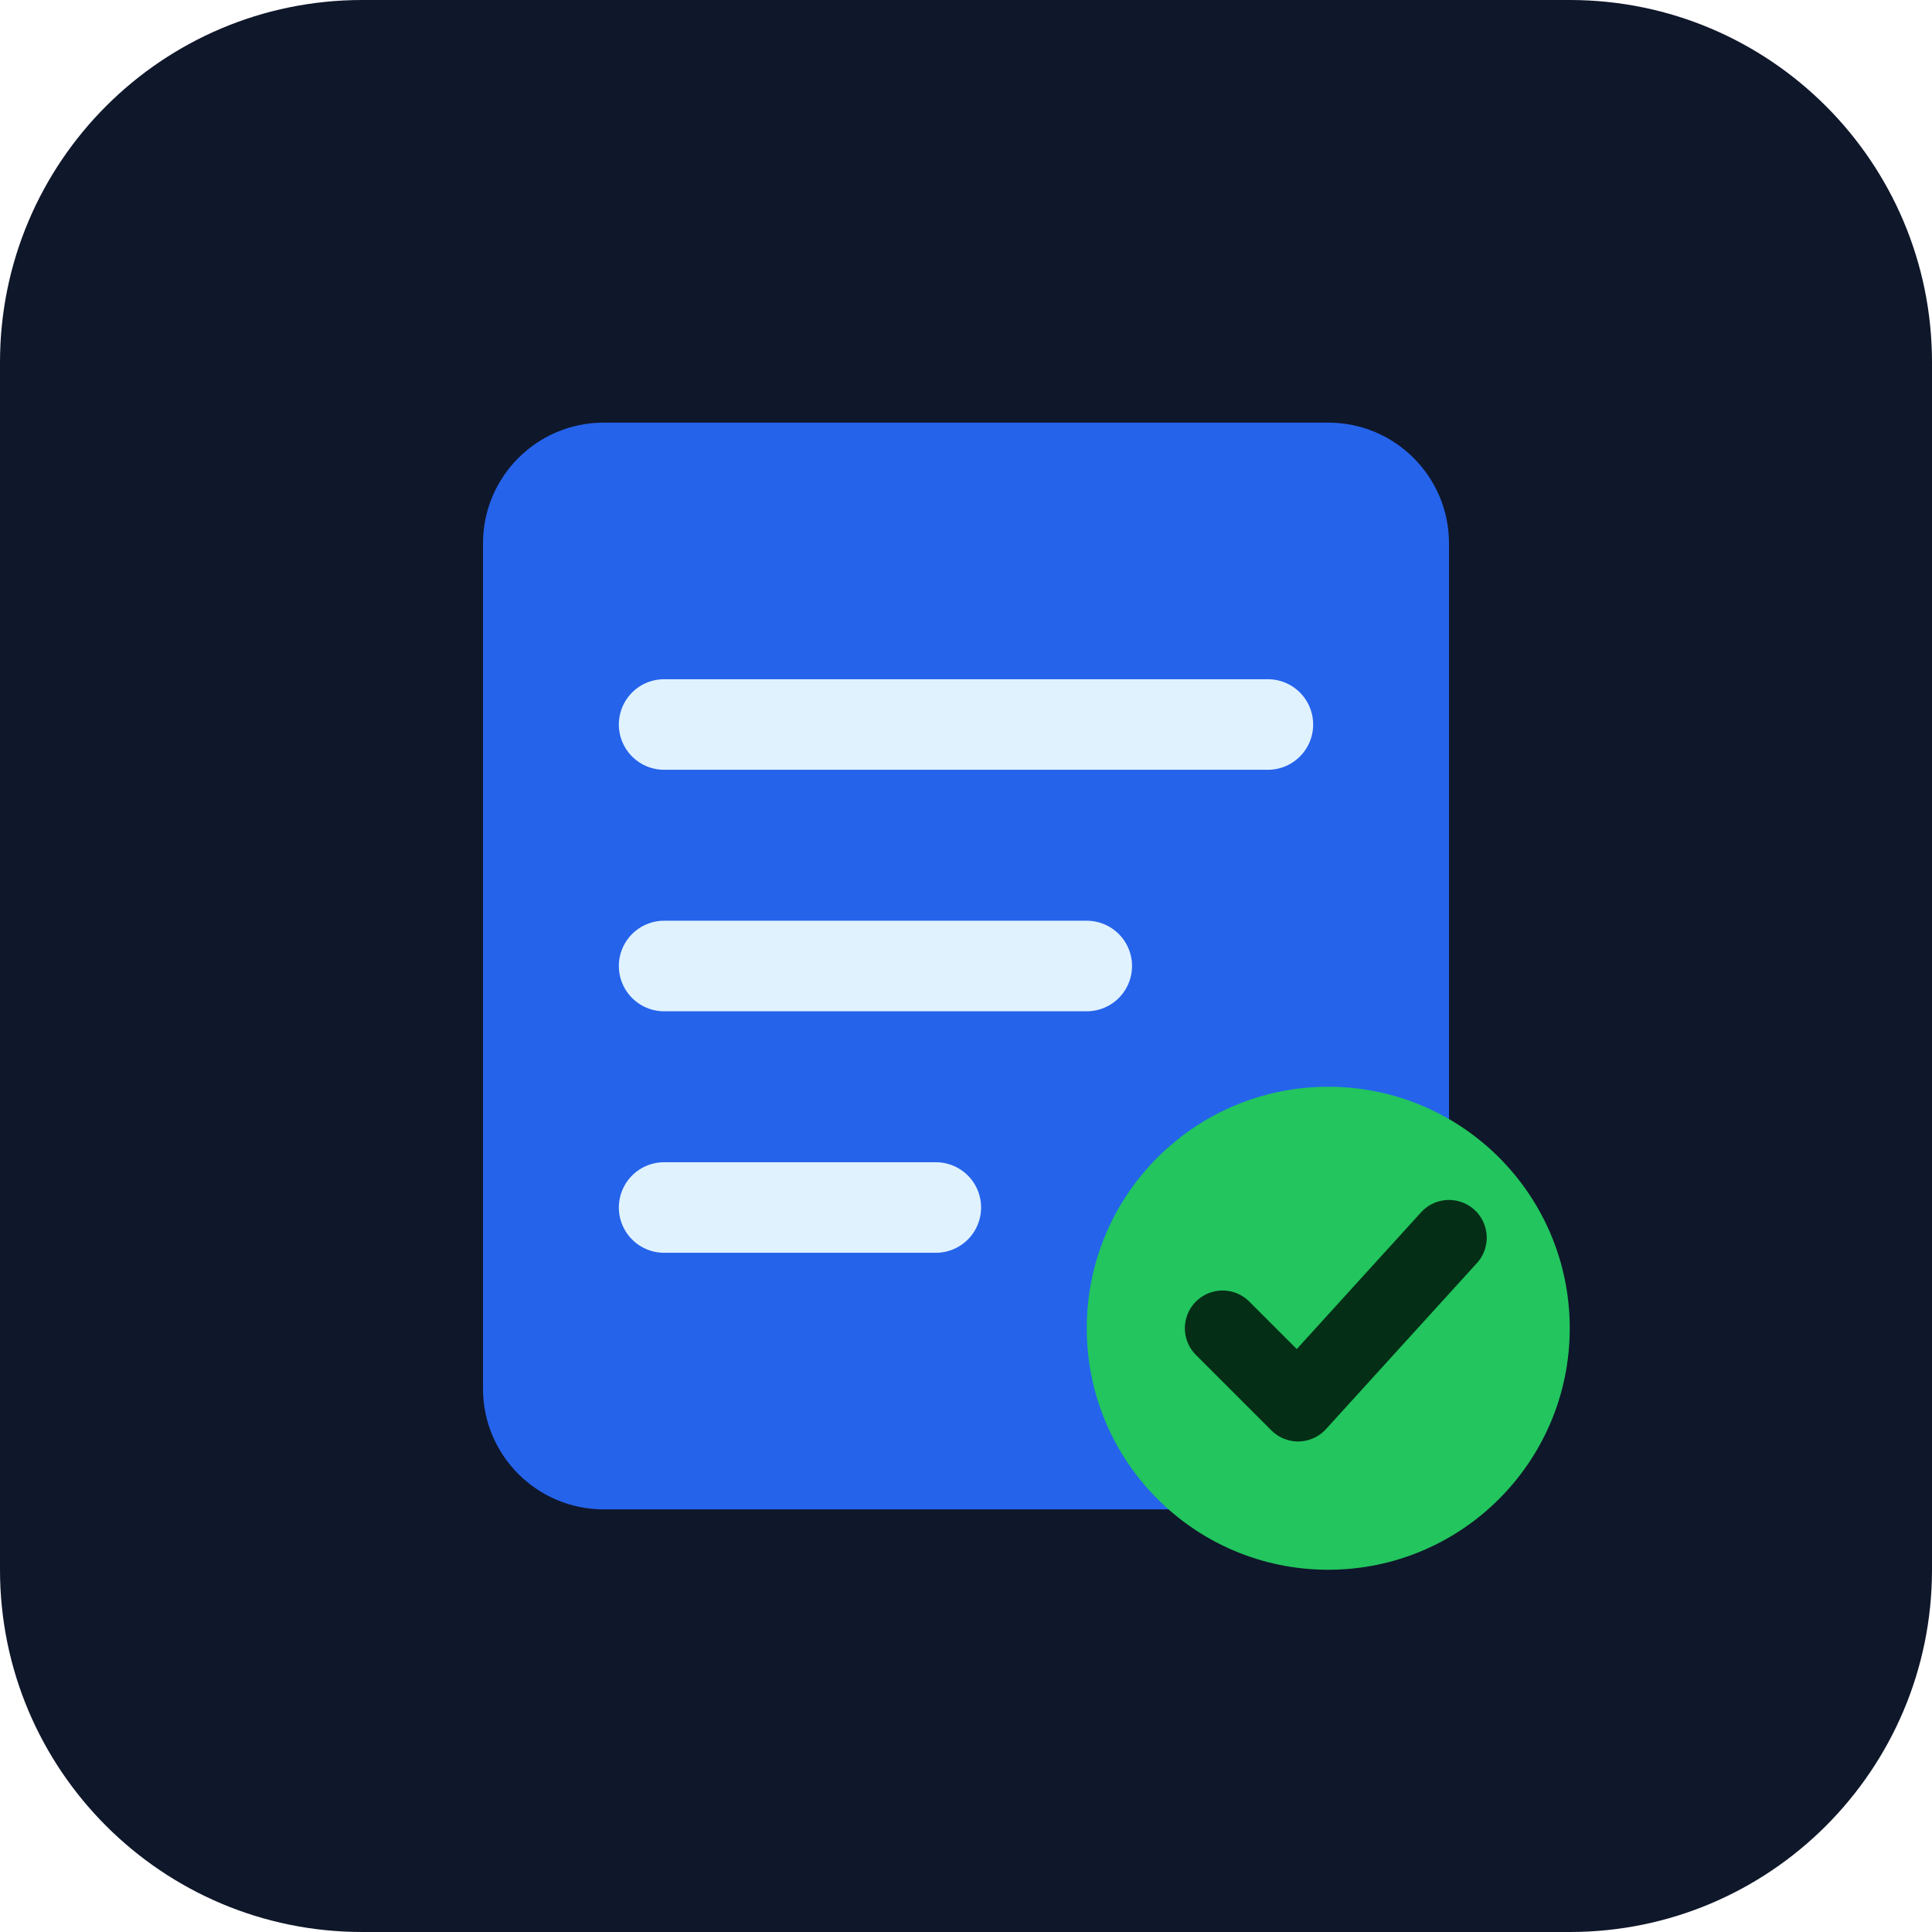
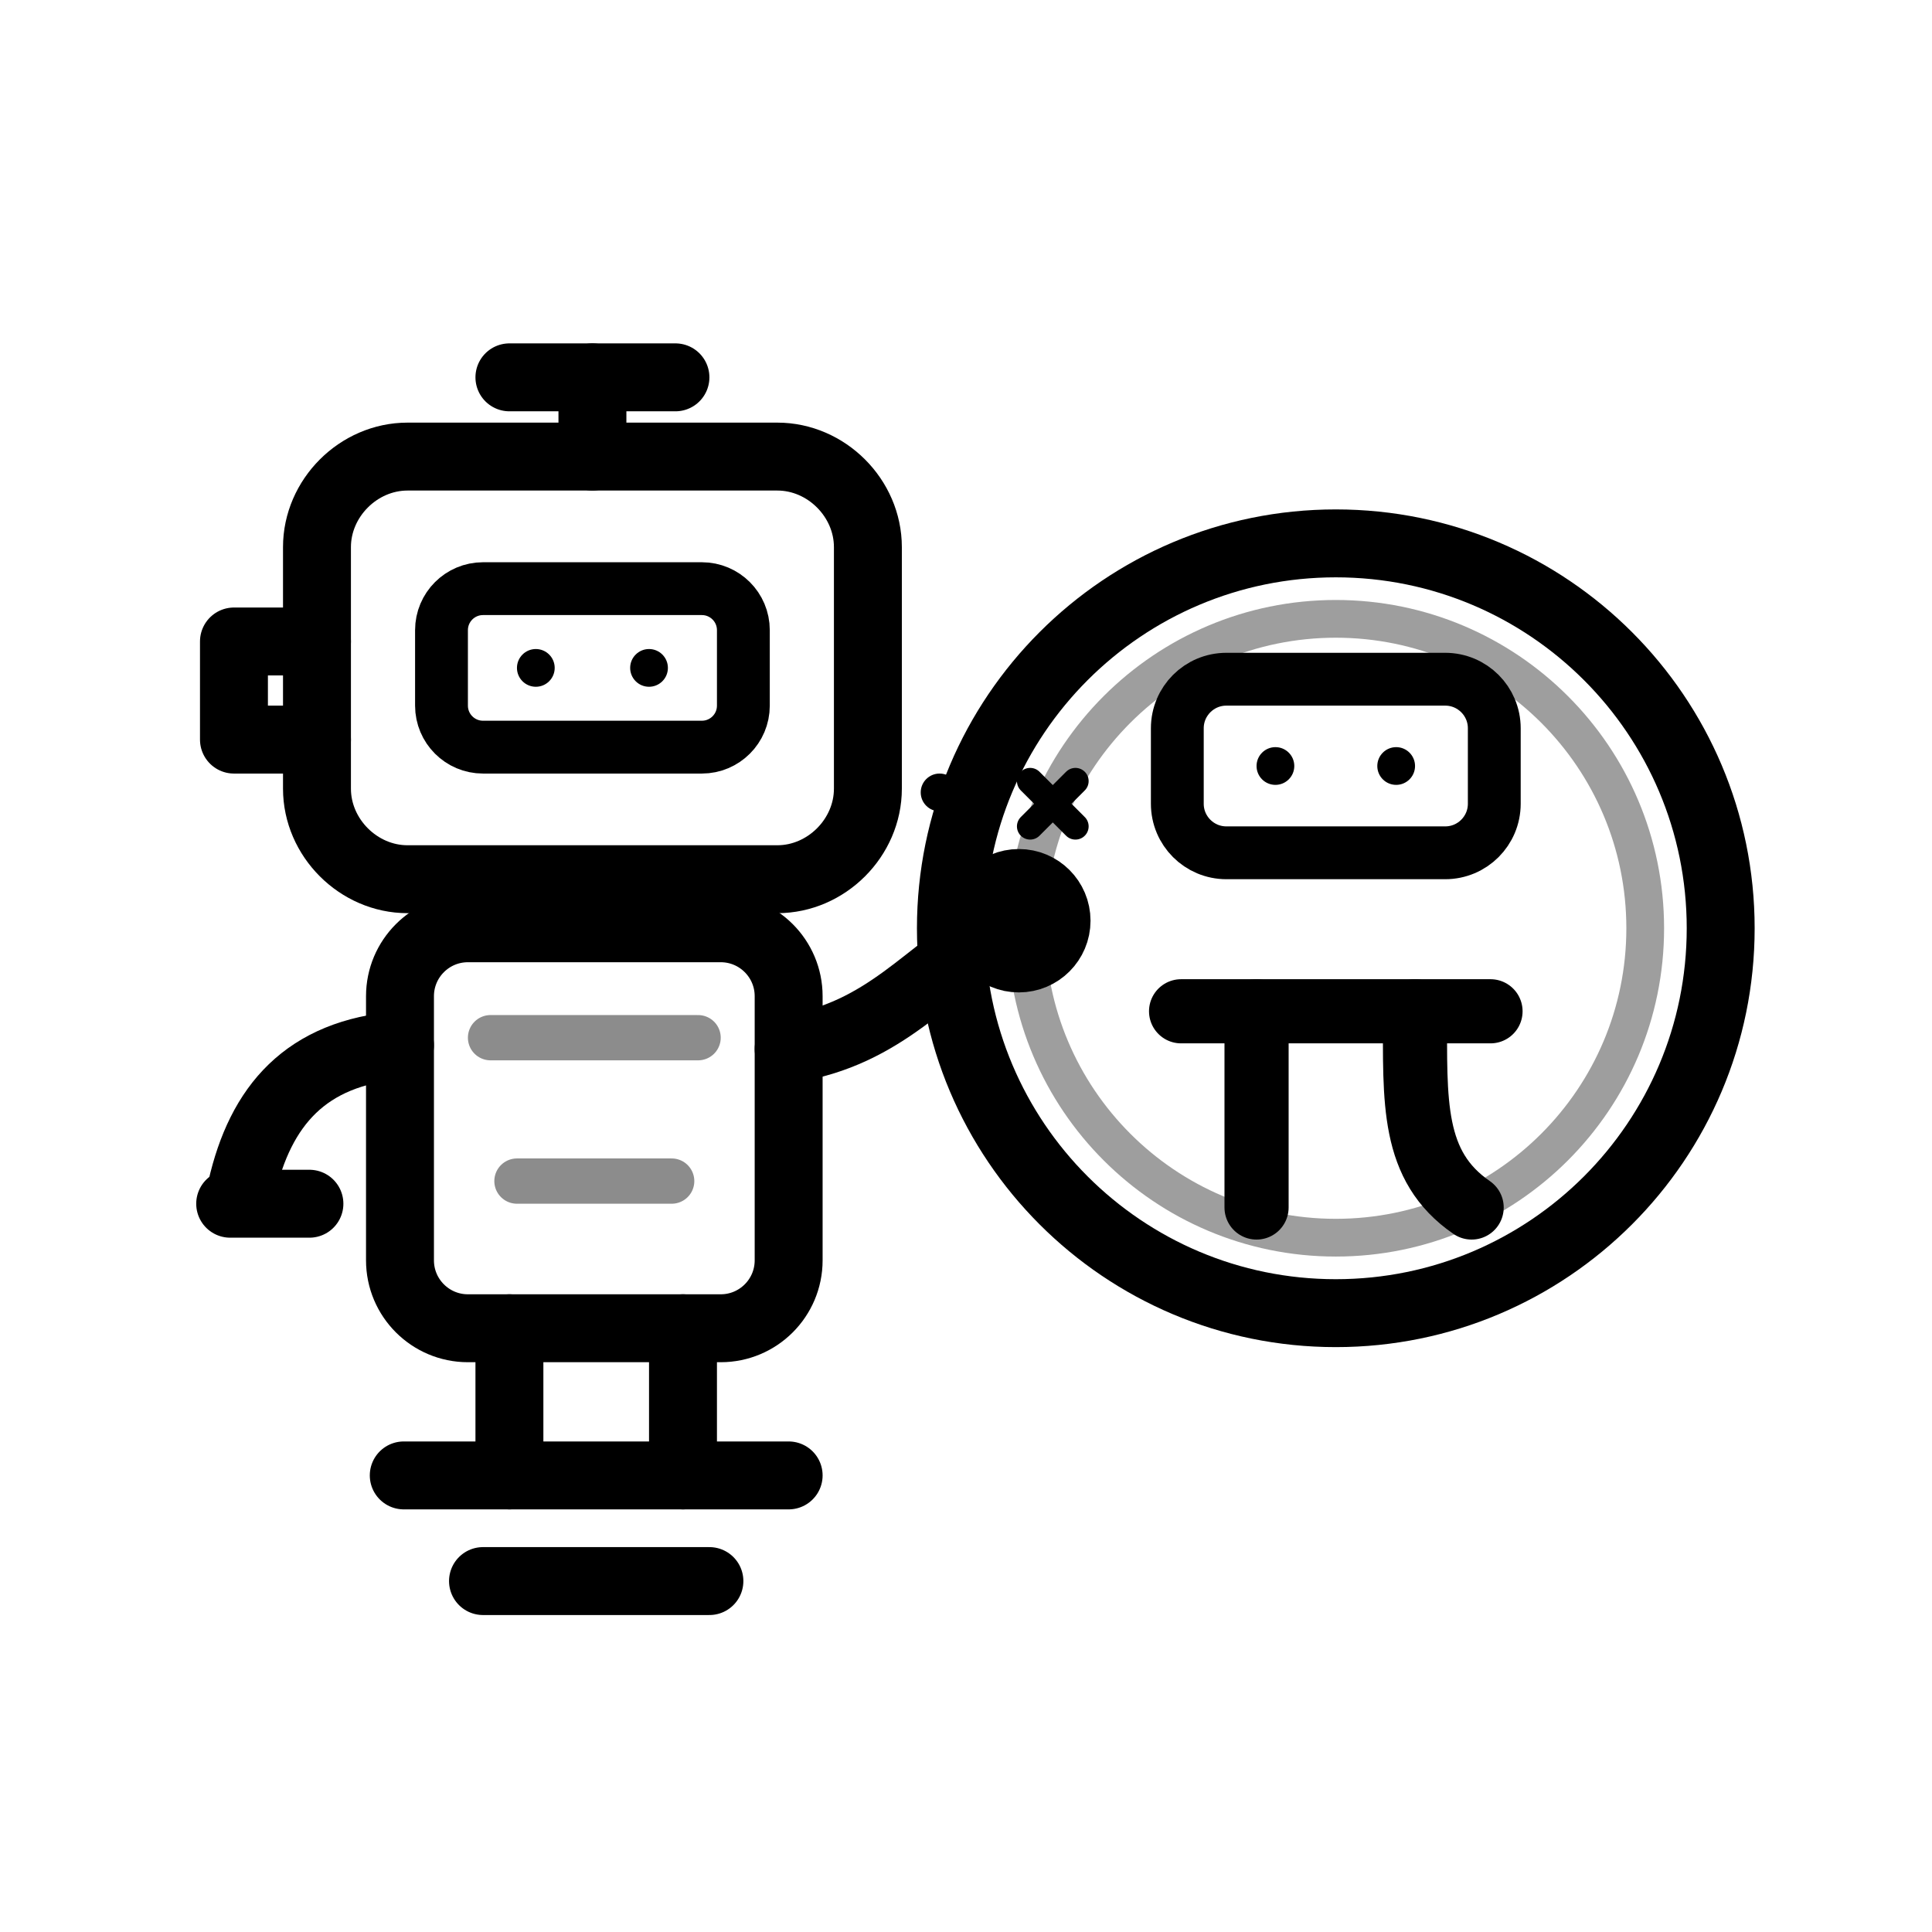
- <svg xmlns="http://www.w3.org/2000/svg" width="256" height="256" viewBox="0 0 256 256" fill="none">
-   <rect width="256" height="256" rx="48" fill="#0F172A" />
-   <path d="M64 72C64 63.163 71.163 56 80 56H176C184.837 56 192 63.163 192 72V184C192 192.837 184.837 200 176 200H80C71.163 200 64 192.837 64 184V72Z" fill="#2563EB" />
-   <path d="M88 96H168" stroke="#E0F2FE" stroke-width="12" stroke-linecap="round" />
-   <path d="M88 128H144" stroke="#E0F2FE" stroke-width="12" stroke-linecap="round" />
-   <path d="M88 160H124" stroke="#E0F2FE" stroke-width="12" stroke-linecap="round" />
-   <circle cx="176" cy="176" r="32" fill="#22C55E" />
-   <path d="M162 176L172 186L192 164" stroke="#052E16" stroke-width="10" stroke-linecap="round" stroke-linejoin="round" />
+ <svg xmlns="http://www.w3.org/2000/svg" viewBox="0 0 512 512" role="img" aria-labelledby="title desc">
+   <g fill="none" stroke="currentColor" stroke-width="18" stroke-linecap="round" stroke-linejoin="round">
+     <circle cx="354" cy="246" r="102" fill="none" />
+     <circle cx="354" cy="246" r="82" stroke-width="10" opacity="0.38" />
+     <rect x="312" y="180" width="84" height="46" rx="13" stroke-width="14" />
+     <circle cx="338" cy="203" r="5" fill="currentColor" stroke="none" />
+     <circle cx="370" cy="203" r="5" fill="currentColor" stroke="none" />
+     <path d="M313 268 H395" stroke-width="17" />
+     <path d="M333 268 V320" stroke-width="17" />
+     <path d="M375 268 C375 292 374 309 390 320" stroke-width="17" />
+     <path d="M108 121 H206 C219 121 230 132 230 145 V209 C230 222 219 233 206 233 H108 C95 233 84 222 84 209 V145 C84 132 95 121 108 121 Z" />
+     <path d="M135 100 H179" />
+     <path d="M157 100 V121" />
+     <path d="M84 170 H62 V196 H84" />
+     <rect x="117" y="156" width="80" height="42" rx="11" stroke-width="14" />
+     <circle cx="142" cy="177" r="5" fill="currentColor" stroke="none" />
+     <circle cx="172" cy="177" r="5" fill="currentColor" stroke="none" />
+     <rect x="106" y="246" width="103" height="106" rx="18" />
+     <path d="M130 275 H185" stroke-width="12" opacity="0.45" />
+     <path d="M137 313 H178" stroke-width="12" opacity="0.45" />
+     <path d="M106 277 C81 279 69 293 64 315" />
+     <path d="M61 319 H82" />
+     <path d="M209 278 C235 274 246 257 264 247" />
+     <circle cx="270" cy="244" r="10" fill="none" />
+     <path d="M135 352 V391" />
+     <path d="M181 352 V391" />
+     <path d="M107 391 H209" />
+     <path d="M128 419 H188" />
+     <circle cx="249" cy="210" r="5" fill="currentColor" stroke="none" />
+     <circle cx="274" cy="188" r="4" fill="currentColor" stroke="none" opacity="0.75" />
+     <path d="M273 219 L285 207 M285 219 L273 207" stroke-width="7" />
+   </g>
</svg>
